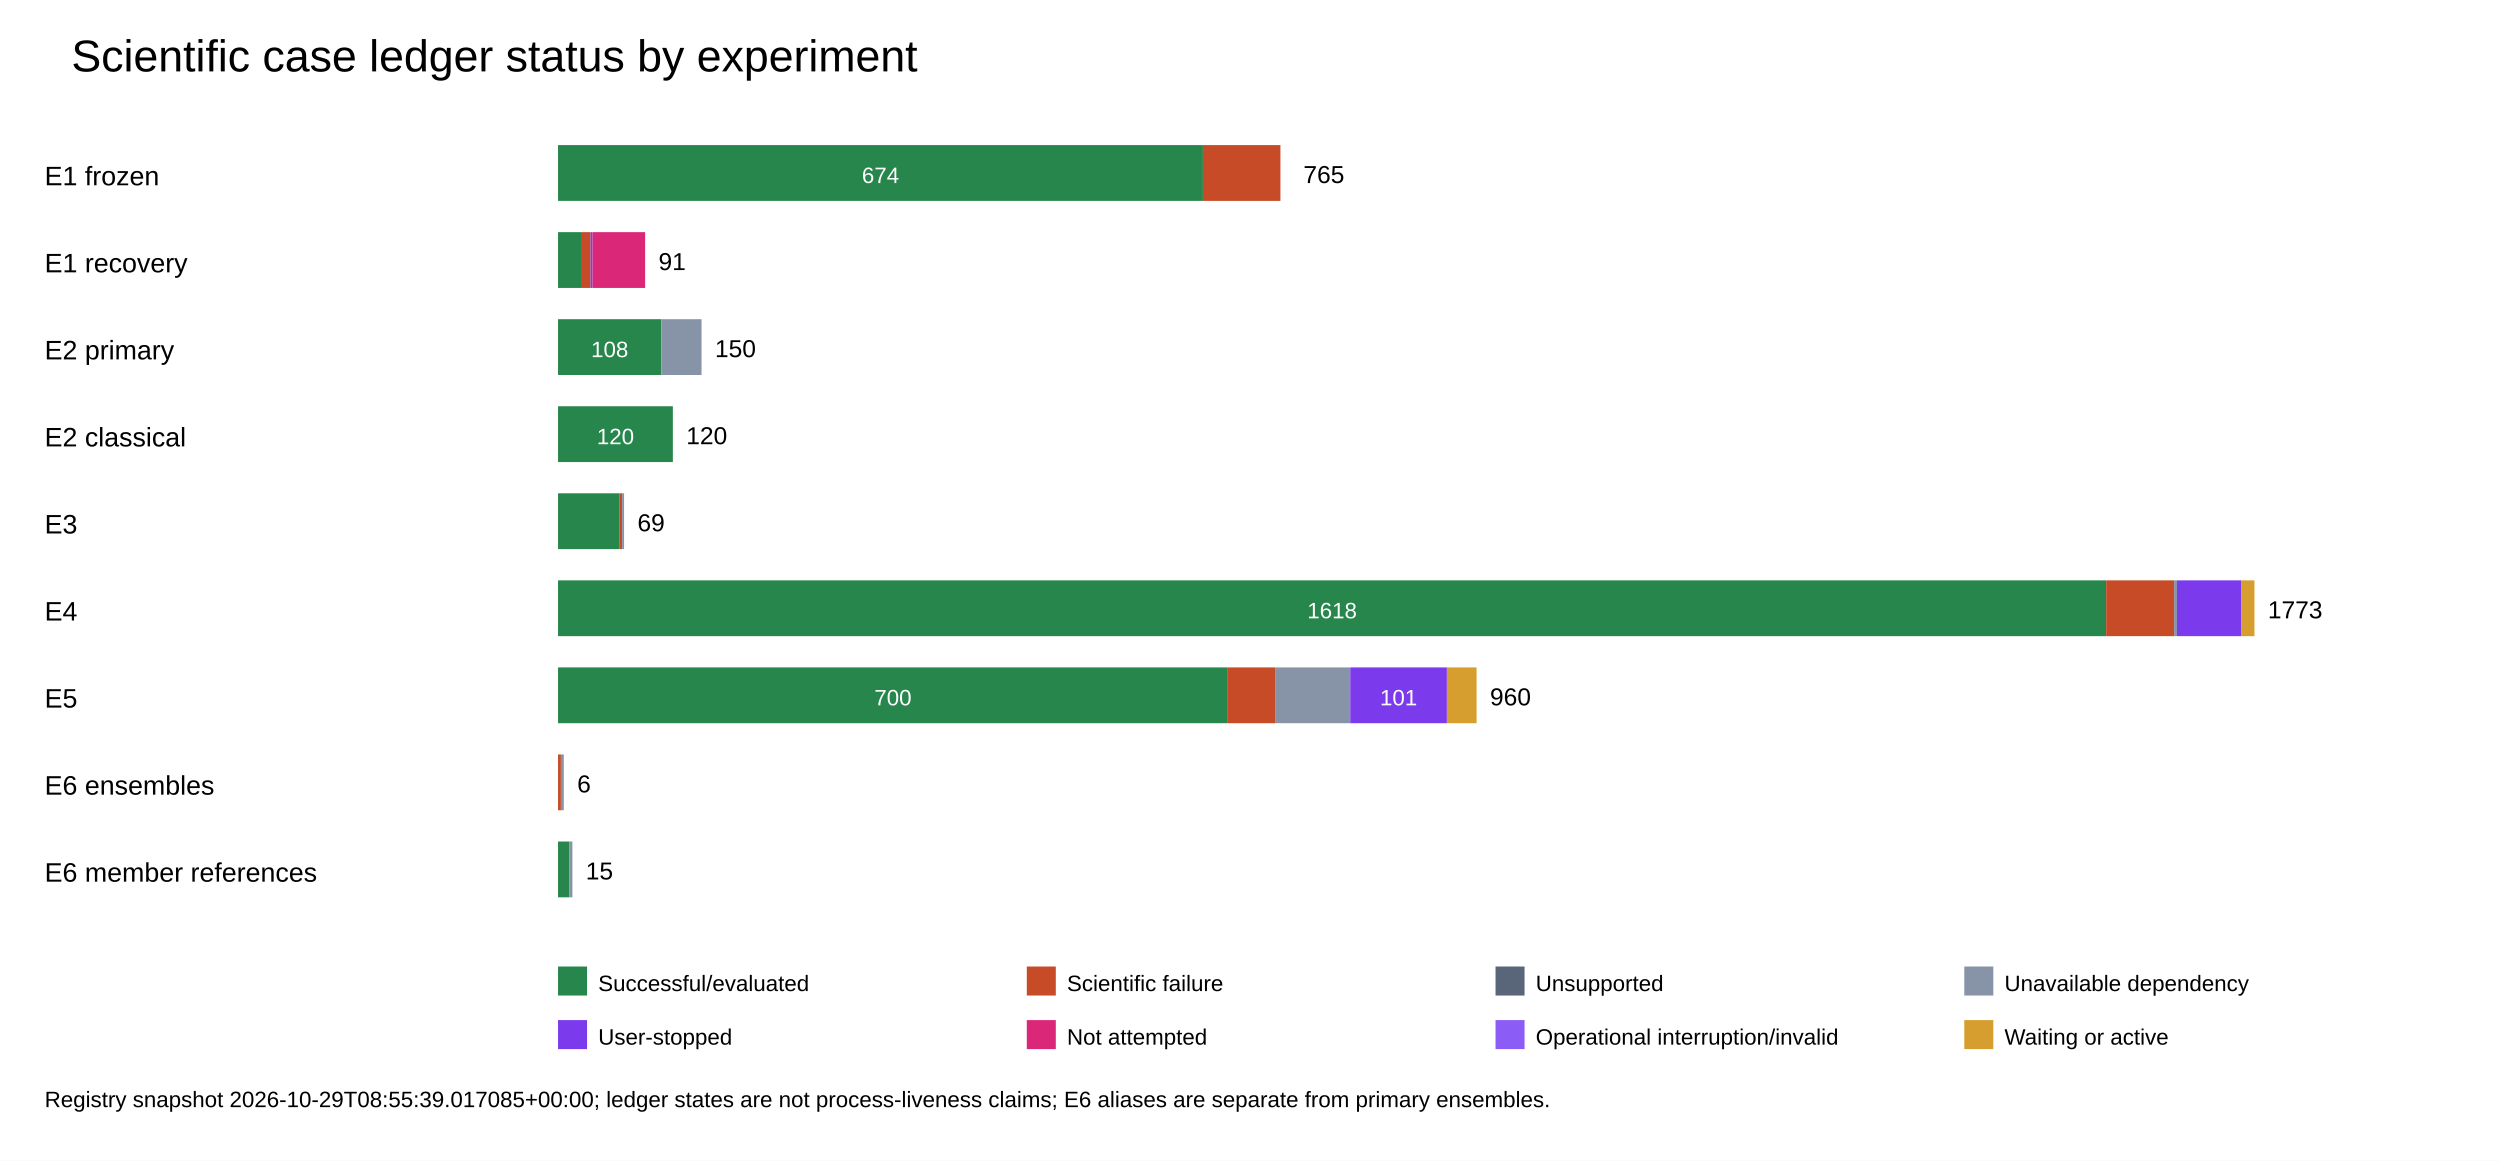
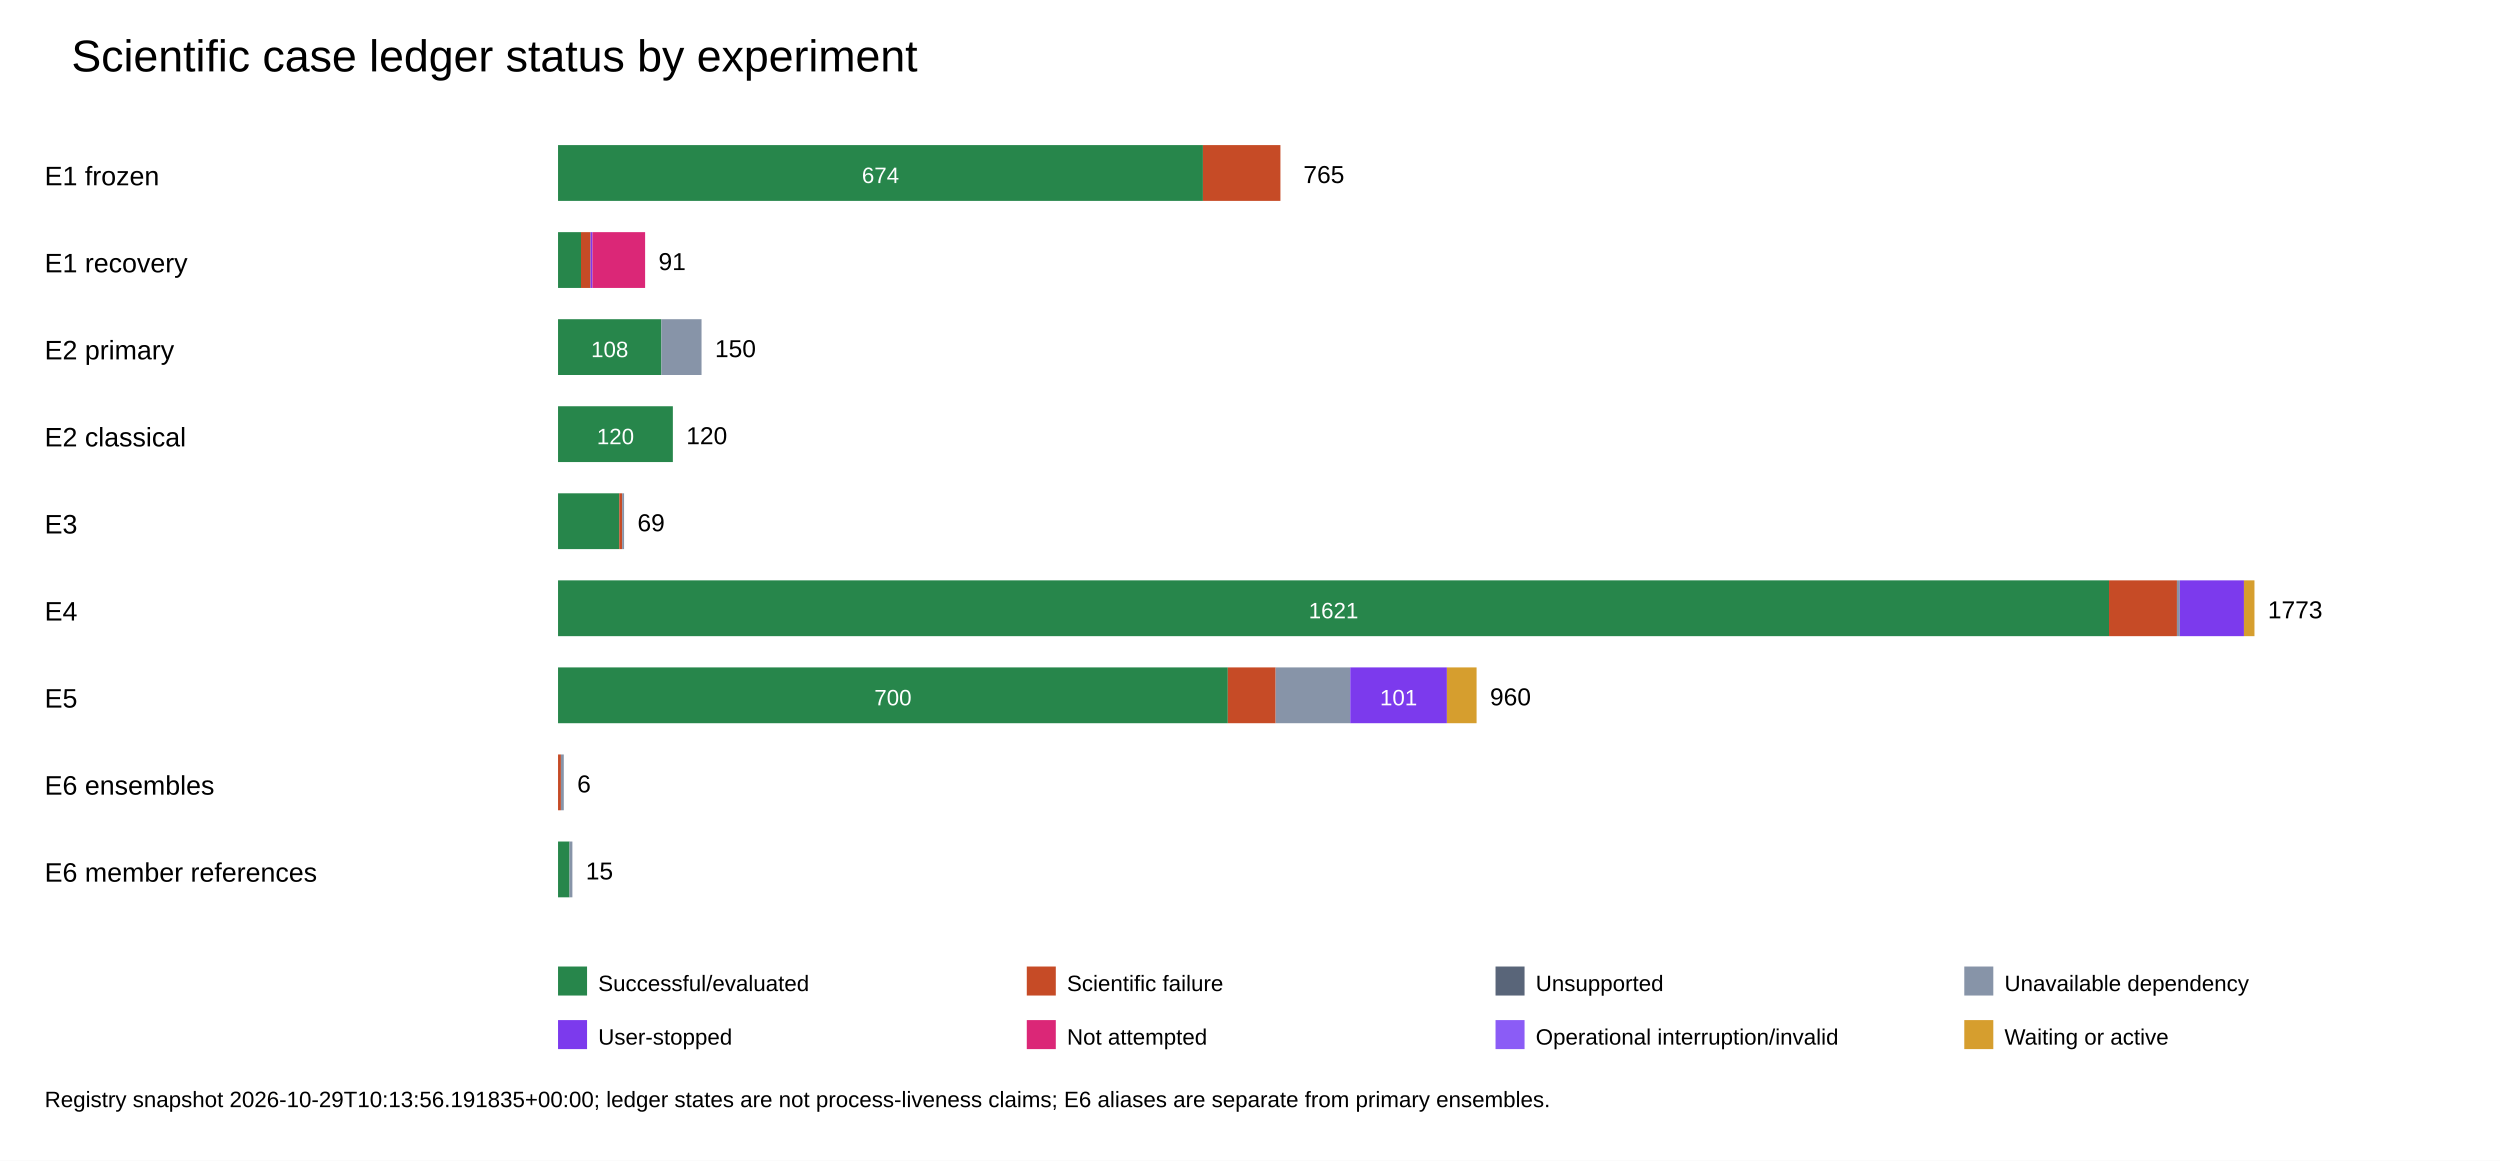
<svg xmlns="http://www.w3.org/2000/svg" width="1120" height="520" viewBox="0 0 1120 520">
  <rect width="100%" height="100%" fill="white" />
  <text x="32" y="32" font-family="Arial" font-size="20">Scientific case ledger status by experiment</text>
  <text x="20" y="83" font-family="Arial" font-size="12">E1 frozen</text>
  <rect x="250.00" y="65" width="288.91" height="25" fill="#27864b" />
  <text x="394.46" y="82" text-anchor="middle" font-family="Arial" font-size="10" fill="white">674</text>
  <rect x="538.91" y="65" width="34.72" height="25" fill="#c64b26" />
  <text x="583.92" y="82" font-family="Arial" font-size="11">765</text>
  <text x="20" y="122" font-family="Arial" font-size="12">E1 recovery</text>
  <rect x="250.00" y="104" width="10.29" height="25" fill="#27864b" />
  <rect x="260.29" y="104" width="4.29" height="25" fill="#c64b26" />
  <rect x="264.57" y="104" width="0.86" height="25" fill="#7c3aed" />
  <rect x="265.43" y="104" width="23.58" height="25" fill="#db2777" />
  <text x="295.01" y="121" font-family="Arial" font-size="11">91</text>
  <text x="20" y="161" font-family="Arial" font-size="12">E2 primary</text>
  <rect x="250.00" y="143" width="46.29" height="25" fill="#27864b" />
  <text x="273.15" y="160" text-anchor="middle" font-family="Arial" font-size="10" fill="white">108</text>
  <rect x="296.29" y="143" width="18.00" height="25" fill="#8794a8" />
  <text x="320.30" y="160" font-family="Arial" font-size="11">150</text>
  <text x="20" y="200" font-family="Arial" font-size="12">E2 classical</text>
  <rect x="250.00" y="182" width="51.44" height="25" fill="#27864b" />
  <text x="275.72" y="199" text-anchor="middle" font-family="Arial" font-size="10" fill="white">120</text>
  <text x="307.44" y="199" font-family="Arial" font-size="11">120</text>
  <text x="20" y="239" font-family="Arial" font-size="12">E3</text>
  <rect x="250.00" y="221" width="27.43" height="25" fill="#27864b" />
  <rect x="277.43" y="221" width="1.29" height="25" fill="#c64b26" />
  <rect x="278.72" y="221" width="0.86" height="25" fill="#8794a8" />
  <text x="285.58" y="238" font-family="Arial" font-size="11">69</text>
  <text x="20" y="278" font-family="Arial" font-size="12">E4</text>
-   <rect x="250.00" y="260" width="693.56" height="25" fill="#27864b" />
-   <text x="596.78" y="277" text-anchor="middle" font-family="Arial" font-size="10" fill="white">1618</text>
-   <rect x="943.56" y="260" width="30.43" height="25" fill="#c64b26" />
-   <rect x="973.99" y="260" width="1.29" height="25" fill="#8794a8" />
-   <rect x="975.28" y="260" width="28.72" height="25" fill="#7c3aed" />
-   <rect x="1004.00" y="260" width="6.00" height="25" fill="#d69e2e" />
+   <rect x="250.00" y="260" width="694.84" height="25" fill="#27864b" />
+   <text x="597.42" y="277" text-anchor="middle" font-family="Arial" font-size="10" fill="white">1621</text>
+   <rect x="944.84" y="260" width="30.43" height="25" fill="#c64b26" />
+   <rect x="975.28" y="260" width="1.29" height="25" fill="#8794a8" />
+   <rect x="976.57" y="260" width="28.72" height="25" fill="#7c3aed" />
+   <rect x="1005.28" y="260" width="4.72" height="25" fill="#d69e2e" />
  <text x="1016.00" y="277" font-family="Arial" font-size="11">1773</text>
  <text x="20" y="317" font-family="Arial" font-size="12">E5</text>
  <rect x="250.00" y="299" width="300.06" height="25" fill="#27864b" />
  <text x="400.03" y="316" text-anchor="middle" font-family="Arial" font-size="10" fill="white">700</text>
  <rect x="550.06" y="299" width="21.43" height="25" fill="#c64b26" />
  <rect x="571.49" y="299" width="33.43" height="25" fill="#8794a8" />
  <rect x="604.92" y="299" width="43.29" height="25" fill="#7c3aed" />
  <text x="626.57" y="316" text-anchor="middle" font-family="Arial" font-size="10" fill="white">101</text>
  <rect x="648.22" y="299" width="13.29" height="25" fill="#d69e2e" />
  <text x="667.51" y="316" font-family="Arial" font-size="11">960</text>
  <text x="20" y="356" font-family="Arial" font-size="12">E6 ensembles</text>
  <rect x="250.00" y="338" width="1.29" height="25" fill="#c64b26" />
  <rect x="251.29" y="338" width="1.29" height="25" fill="#8794a8" />
  <text x="258.57" y="355" font-family="Arial" font-size="11">6</text>
  <text x="20" y="395" font-family="Arial" font-size="12">E6 member references</text>
  <rect x="250.00" y="377" width="5.14" height="25" fill="#27864b" />
  <rect x="255.14" y="377" width="1.29" height="25" fill="#8794a8" />
  <text x="262.43" y="394" font-family="Arial" font-size="11">15</text>
  <rect x="250" y="433" width="13" height="13" fill="#27864b" />
  <text x="268" y="444" font-family="Arial" font-size="10">Successful/evaluated</text>
  <rect x="460" y="433" width="13" height="13" fill="#c64b26" />
  <text x="478" y="444" font-family="Arial" font-size="10">Scientific failure</text>
  <rect x="670" y="433" width="13" height="13" fill="#596579" />
  <text x="688" y="444" font-family="Arial" font-size="10">Unsupported</text>
  <rect x="880" y="433" width="13" height="13" fill="#8794a8" />
  <text x="898" y="444" font-family="Arial" font-size="10">Unavailable dependency</text>
  <rect x="250" y="457" width="13" height="13" fill="#7c3aed" />
  <text x="268" y="468" font-family="Arial" font-size="10">User-stopped</text>
  <rect x="460" y="457" width="13" height="13" fill="#db2777" />
  <text x="478" y="468" font-family="Arial" font-size="10">Not attempted</text>
  <rect x="670" y="457" width="13" height="13" fill="#8b5cf6" />
  <text x="688" y="468" font-family="Arial" font-size="10">Operational interruption/invalid</text>
  <rect x="880" y="457" width="13" height="13" fill="#d69e2e" />
  <text x="898" y="468" font-family="Arial" font-size="10">Waiting or active</text>
-   <text x="20" y="496" font-family="Arial" font-size="10">Registry snapshot 2026-10-29T08:55:39.017085+00:00; ledger states are not process-liveness claims; E6 aliases are separate from primary ensembles.</text>
+   <text x="20" y="496" font-family="Arial" font-size="10">Registry snapshot 2026-10-29T10:13:56.191835+00:00; ledger states are not process-liveness claims; E6 aliases are separate from primary ensembles.</text>
</svg>
